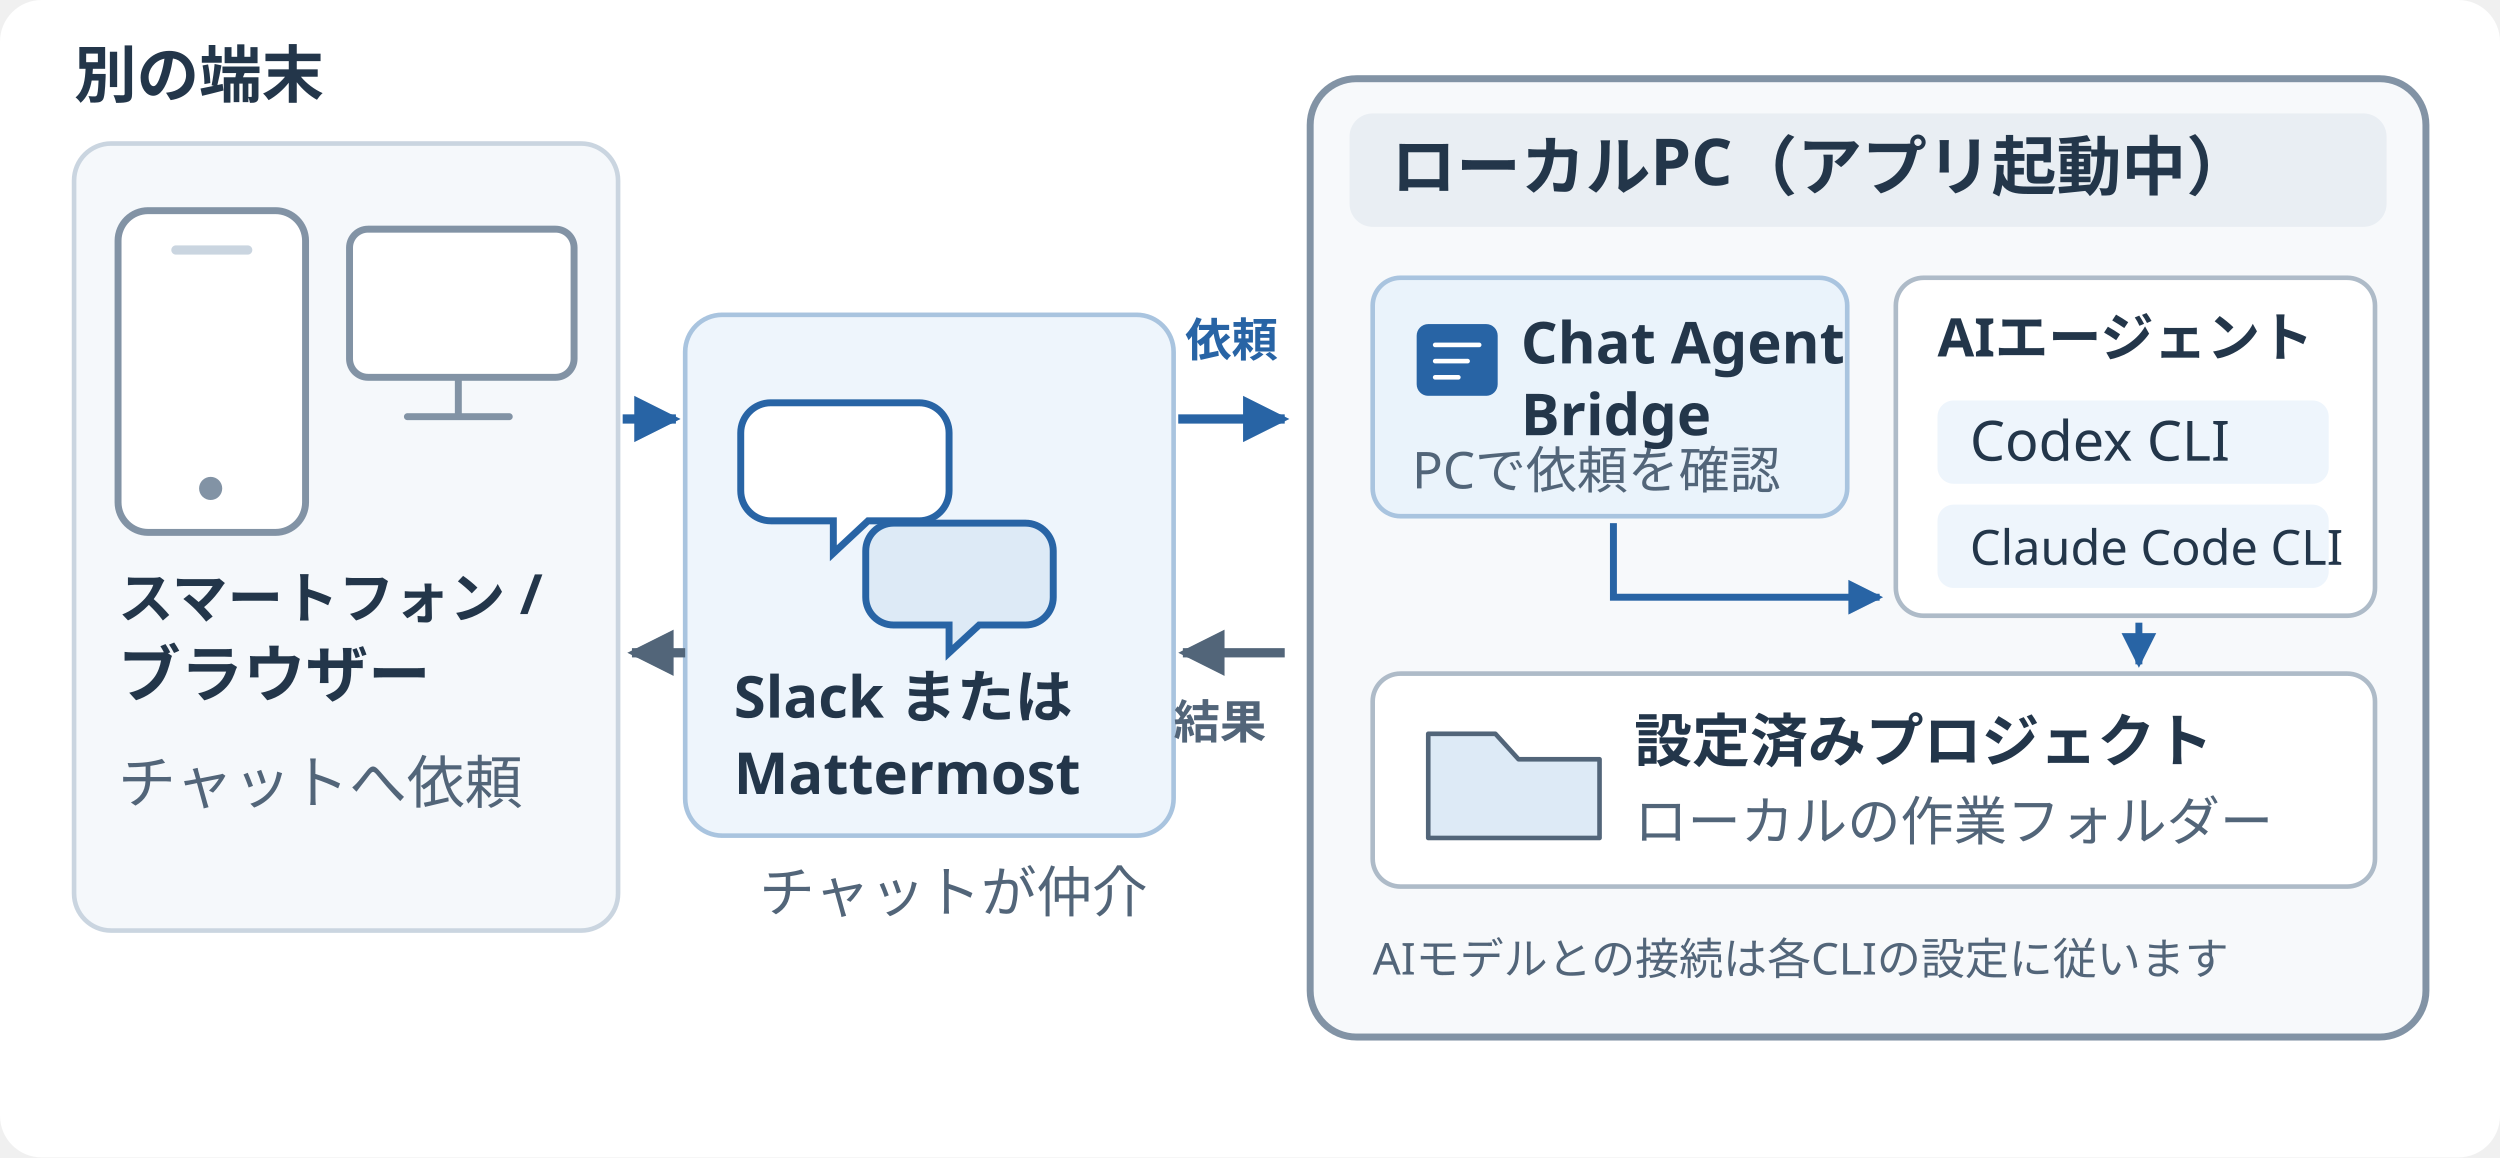
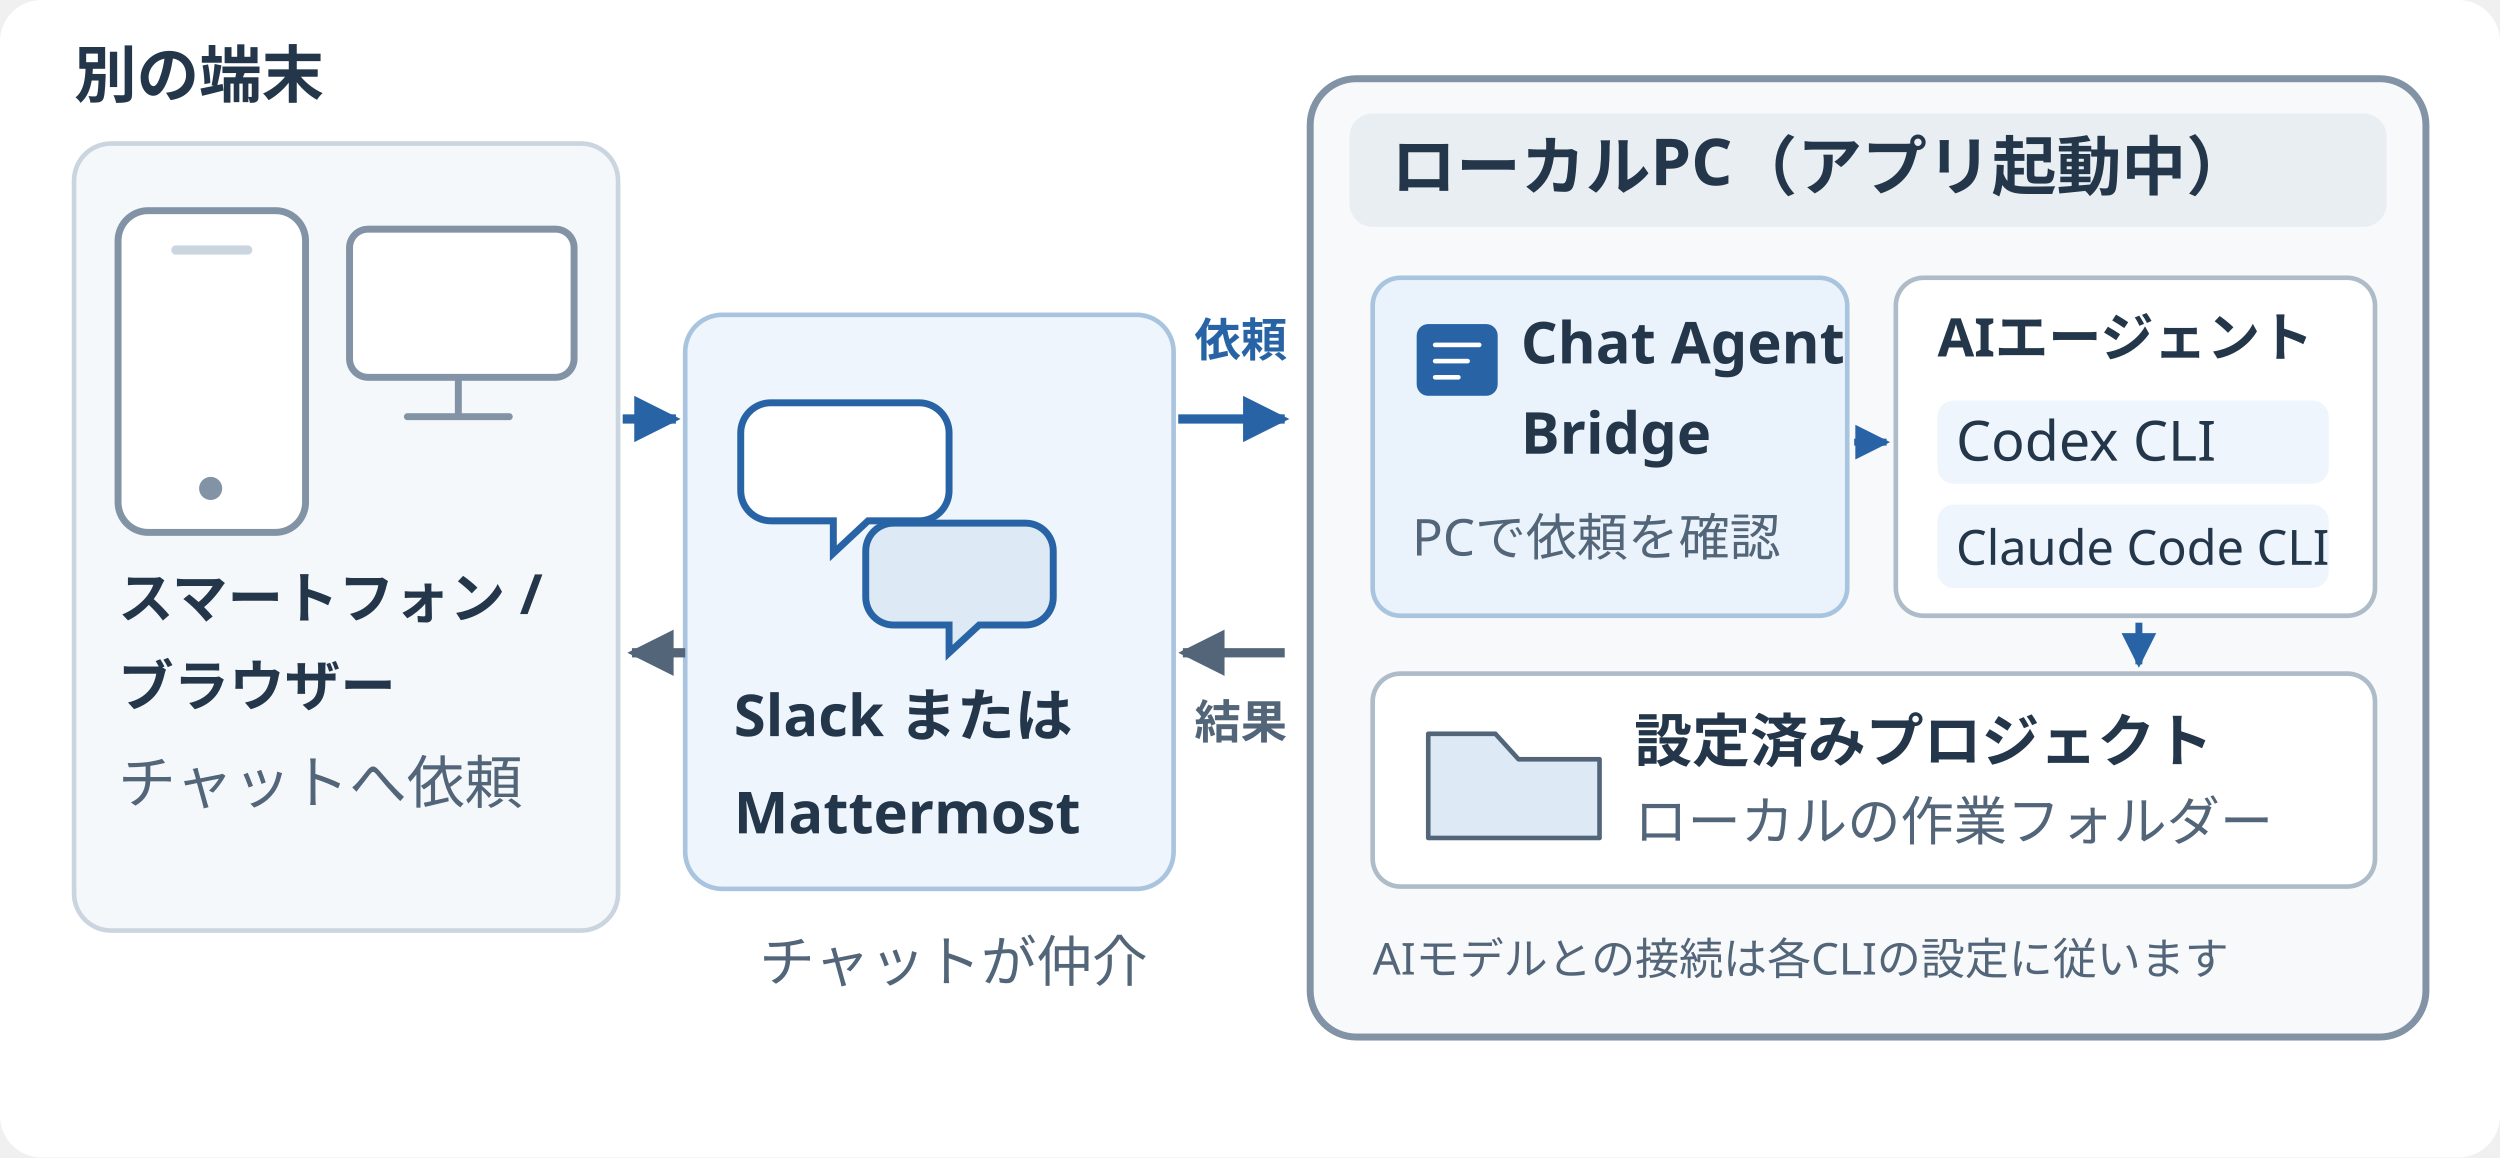
<svg xmlns="http://www.w3.org/2000/svg" width="1080" height="500" viewBox="0 0 1080 500" role="img" aria-labelledby="title desc">
  <defs>
    <marker id="arrowBlue" markerWidth="6" markerHeight="6" refX="10" refY="6" viewBox="0 0 12 12" orient="auto">
      <path d="M1 1 L11 6 L1 11 Z" fill="#2864A5" />
    </marker>
    <marker id="arrowSlate" markerWidth="6" markerHeight="6" refX="10" refY="6" viewBox="0 0 12 12" orient="auto">
      <path d="M1 1 L11 6 L1 11 Z" fill="#526579" />
    </marker>
  </defs>
  <rect width="1080" height="500" rx="18" fill="#FFFFFF" />
  <text x="32" y="42" font-family="Segoe UI, Noto Sans JP, sans-serif" font-size="27" font-weight="700" fill="#23364A">別の端末</text>
  <rect x="32" y="62" width="235" height="340" rx="16" fill="#F5F8FB" stroke="#CAD5E0" stroke-width="2" />
  <rect x="51" y="91" width="81" height="139" rx="13" fill="#FFFFFF" stroke="#8293A5" stroke-width="3" />
  <line x1="76" y1="108" x2="107" y2="108" stroke="#CAD5E0" stroke-width="4" stroke-linecap="round" />
  <circle cx="91" cy="211" r="5" fill="#8293A5" />
  <rect x="151" y="99" width="97" height="64" rx="8" fill="#FFFFFF" stroke="#8293A5" stroke-width="3" />
  <line x1="198" y1="164" x2="198" y2="179" stroke="#8293A5" stroke-width="3" />
  <line x1="176" y1="180" x2="220" y2="180" stroke="#8293A5" stroke-width="3" stroke-linecap="round" />
  <text x="51" y="267" font-family="Segoe UI, Noto Sans JP, sans-serif" font-size="24" font-weight="700" fill="#23364A">スマートフォン /</text>
-   <text x="51" y="301" font-family="Segoe UI, Noto Sans JP, sans-serif" font-size="27" font-weight="700" fill="#23364A">ブラウザー</text>
+   <text x="51" y="305" font-family="Segoe UI, Noto Sans JP, sans-serif" font-size="24" font-weight="700" fill="#23364A">ブラウザー</text>
  <text x="51" y="347" font-family="Segoe UI, Noto Sans JP, sans-serif" font-size="25" fill="#526579">チャットへ依頼</text>
-   <rect x="296" y="136" width="211" height="225" rx="16" fill="#EEF5FC" stroke="#A9C4DF" stroke-width="2" />
+   <rect x="296" y="136" width="211" height="248" rx="16" fill="#EEF5FC" stroke="#A9C4DF" stroke-width="2" />
  <path d="M333 174 h64 a13 13 0 0 1 13 13 v25 a13 13 0 0 1-13 13 h-22 l-15 14 v-14 h-27 a13 13 0 0 1-13-13 v-25 a13 13 0 0 1 13-13z" fill="#FFFFFF" stroke="#2864A5" stroke-width="3" />
  <path d="M386 226 h57 a12 12 0 0 1 12 12 v20 a12 12 0 0 1-12 12 h-20 l-13 12 v-12 h-24 a12 12 0 0 1-12-12 v-20 a12 12 0 0 1 12-12z" fill="#DDEAF6" stroke="#2864A5" stroke-width="3" />
-   <text x="317" y="310" font-family="Segoe UI, Noto Sans JP, sans-serif" font-size="25" font-weight="700" fill="#23364A">Slack または</text>
-   <text x="317" y="343" font-family="Segoe UI, Noto Sans JP, sans-serif" font-size="25" font-weight="700" fill="#23364A">Mattermost</text>
-   <text x="328" y="394" font-family="Segoe UI, Noto Sans JP, sans-serif" font-size="24" fill="#526579">チャットが仲介</text>
+   <text x="317" y="318" font-family="Segoe UI, Noto Sans JP, sans-serif" font-size="25" font-weight="700" fill="#23364A">Slack または</text>
+   <text x="317" y="360" font-family="Segoe UI, Noto Sans JP, sans-serif" font-size="25" font-weight="700" fill="#23364A">Mattermost</text>
+   <text x="328" y="424" font-family="Segoe UI, Noto Sans JP, sans-serif" font-size="24" fill="#526579">チャットが仲介</text>
  <path d="M269 181 H292" fill="none" stroke="#2864A5" stroke-width="4" marker-end="url(#arrowBlue)" />
  <path d="M296 282 H273" fill="none" stroke="#526579" stroke-width="4" marker-end="url(#arrowSlate)" />
  <path d="M509 181 H555" fill="none" stroke="#2864A5" stroke-width="4" marker-end="url(#arrowBlue)" />
  <path d="M555 282 H511" fill="none" stroke="#526579" stroke-width="4" marker-end="url(#arrowSlate)" />
-   <text x="512" y="154" font-family="Segoe UI, Noto Sans JP, sans-serif" font-size="20" font-weight="700" fill="#2864A5">依頼</text>
-   <text x="507" y="319" font-family="Segoe UI, Noto Sans JP, sans-serif" font-size="20" font-weight="700" fill="#526579">結果</text>
+   <text x="516" y="154" font-family="Segoe UI, Noto Sans JP, sans-serif" font-size="20" font-weight="700" fill="#2864A5">依頼</text>
+   <text x="516" y="319" font-family="Segoe UI, Noto Sans JP, sans-serif" font-size="20" font-weight="700" fill="#526579">結果</text>
  <rect x="566" y="34" width="482" height="414" rx="20" fill="#F7F9FB" stroke="#8293A5" stroke-width="3" />
  <rect x="583" y="49" width="448" height="49" rx="10" fill="#E9EEF3" />
  <text x="601" y="82" font-family="Segoe UI, Noto Sans JP, sans-serif" font-size="28" font-weight="700" fill="#23364A">ローカルPC（アプリ起動中）</text>
-   <rect x="593" y="120" width="205" height="103" rx="12" fill="#EAF3FB" stroke="#A9C4DF" stroke-width="2" />
+   <rect x="593" y="120" width="205" height="146" rx="12" fill="#EAF3FB" stroke="#A9C4DF" stroke-width="2" />
  <rect x="612" y="140" width="35" height="31" rx="5" fill="#2864A5" />
  <path d="M620 149 h19 M620 156 h14 M620 163 h10" stroke="#FFFFFF" stroke-width="2" stroke-linecap="round" />
  <text x="657" y="157" font-family="Segoe UI, Noto Sans JP, sans-serif" font-size="25" font-weight="700" fill="#23364A">Chat Agent</text>
-   <text x="657" y="188" font-family="Segoe UI, Noto Sans JP, sans-serif" font-size="25" font-weight="700" fill="#23364A">Bridge</text>
-   <text x="610" y="211" font-family="Segoe UI, Noto Sans JP, sans-serif" font-size="22" fill="#526579">PCで依頼を確認</text>
-   <path d="M697 226 V258 H812" fill="none" stroke="#2864A5" stroke-width="3" marker-end="url(#arrowBlue)" />
+   <text x="657" y="196" font-family="Segoe UI, Noto Sans JP, sans-serif" font-size="25" font-weight="700" fill="#23364A">Bridge</text>
+   <text x="610" y="240" font-family="Segoe UI, Noto Sans JP, sans-serif" font-size="22" fill="#526579">PCで依頼を確認</text>
+   <path d="M801 191 H815" fill="none" stroke="#2864A5" stroke-width="3" marker-end="url(#arrowBlue)" />
  <rect x="819" y="120" width="207" height="146" rx="12" fill="#FFFFFF" stroke="#AEBBC8" stroke-width="2" />
  <text x="837" y="154" font-family="Segoe UI, Noto Sans JP, sans-serif" font-size="23" font-weight="700" fill="#23364A">AIエージェント</text>
  <rect x="837" y="173" width="169" height="36" rx="7" fill="#EEF5FC" />
-   <text x="851" y="199" font-family="Segoe UI, Noto Sans JP, sans-serif" font-size="24" fill="#23364A">Codex CLI</text>
+   <text x="845" y="199" font-family="Segoe UI, Noto Sans JP, sans-serif" font-size="24" fill="#23364A">Codex CLI</text>
  <rect x="837" y="218" width="169" height="36" rx="7" fill="#EEF5FC" />
-   <text x="851" y="244" font-family="Segoe UI, Noto Sans JP, sans-serif" font-size="21" fill="#23364A">Claude Code CLI</text>
+   <text x="845" y="244" font-family="Segoe UI, Noto Sans JP, sans-serif" font-size="21" fill="#23364A">Claude Code CLI</text>
  <path d="M924 269 V287" fill="none" stroke="#2864A5" stroke-width="3" marker-end="url(#arrowBlue)" />
  <rect x="593" y="291" width="433" height="92" rx="12" fill="#FFFFFF" stroke="#AEBBC8" stroke-width="2" />
  <path d="M617 317 h29 l10 11 h35 v34 h-74z" fill="#DDEAF6" stroke="#526579" stroke-width="2" stroke-linejoin="round" />
  <text x="706" y="329" font-family="Segoe UI, Noto Sans JP, sans-serif" font-size="25" font-weight="700" fill="#23364A">設定済みプロジェクト</text>
  <text x="706" y="363" font-family="Segoe UI, Noto Sans JP, sans-serif" font-size="23" fill="#526579">ローカルの作業フォルダー</text>
  <text x="593" y="421" font-family="Segoe UI, Noto Sans JP, sans-serif" font-size="19" fill="#526579">AIモデルとの接続は各CLIの設定に従います</text>
</svg>
